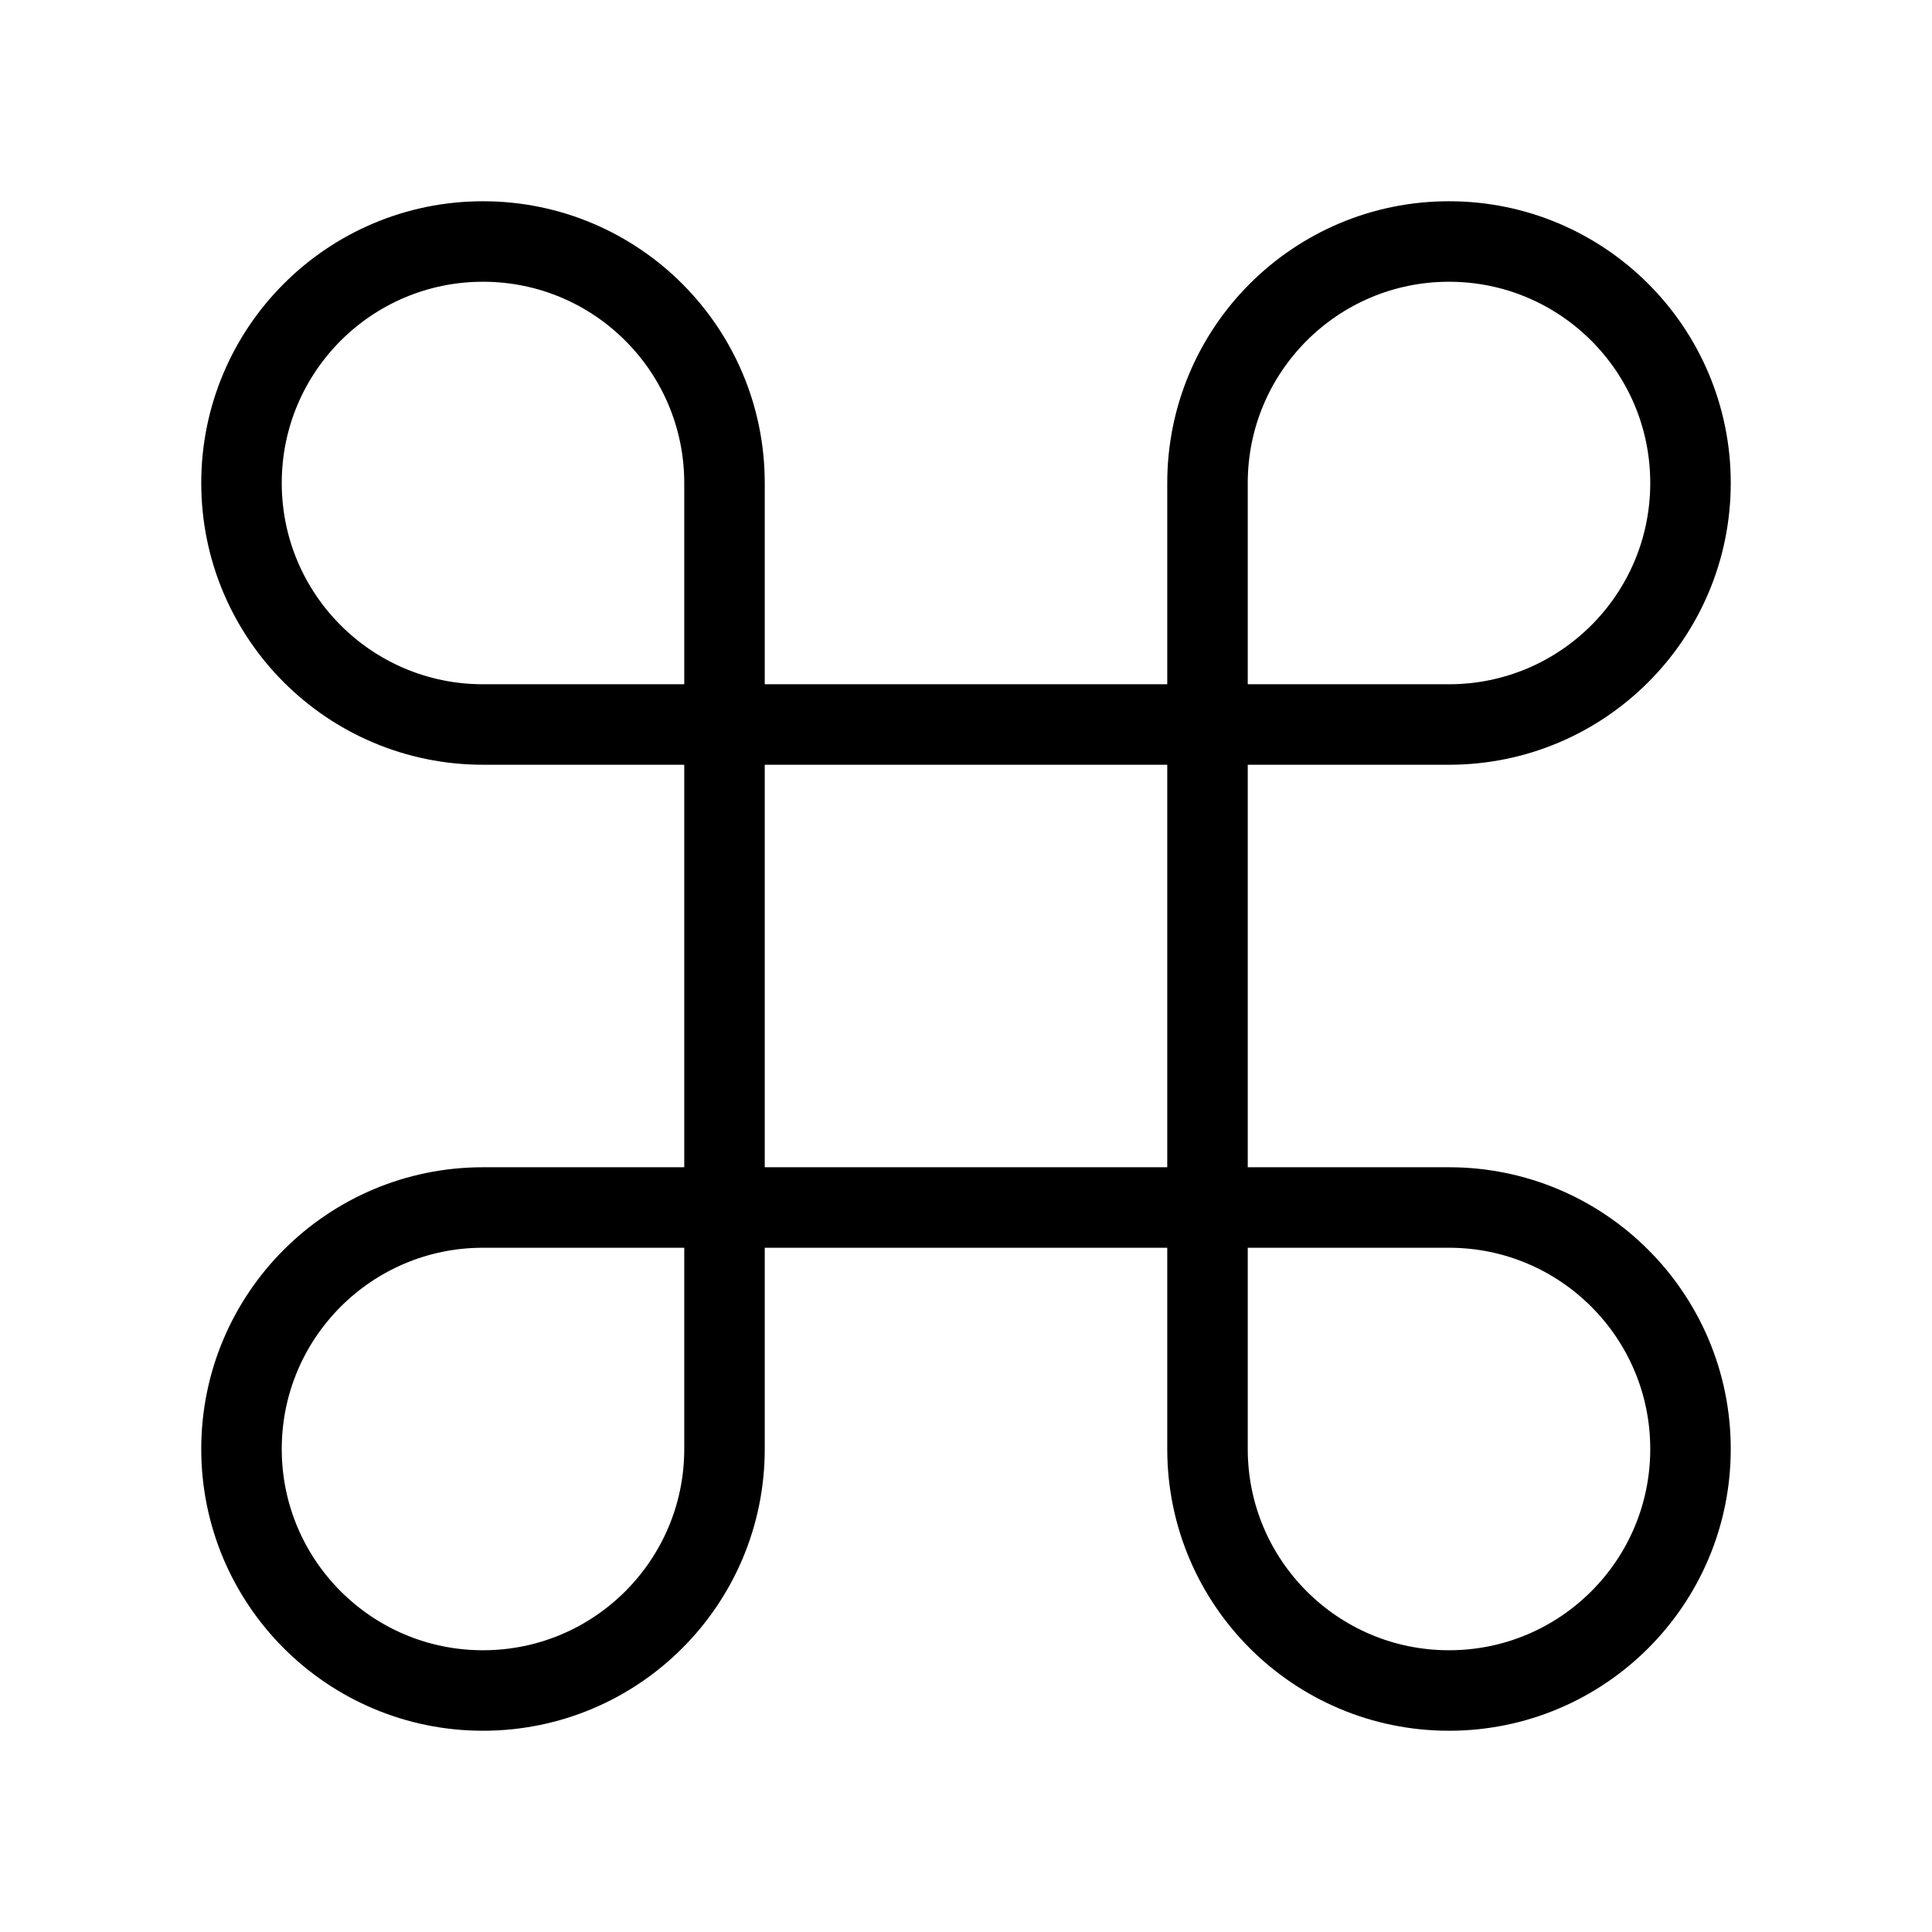
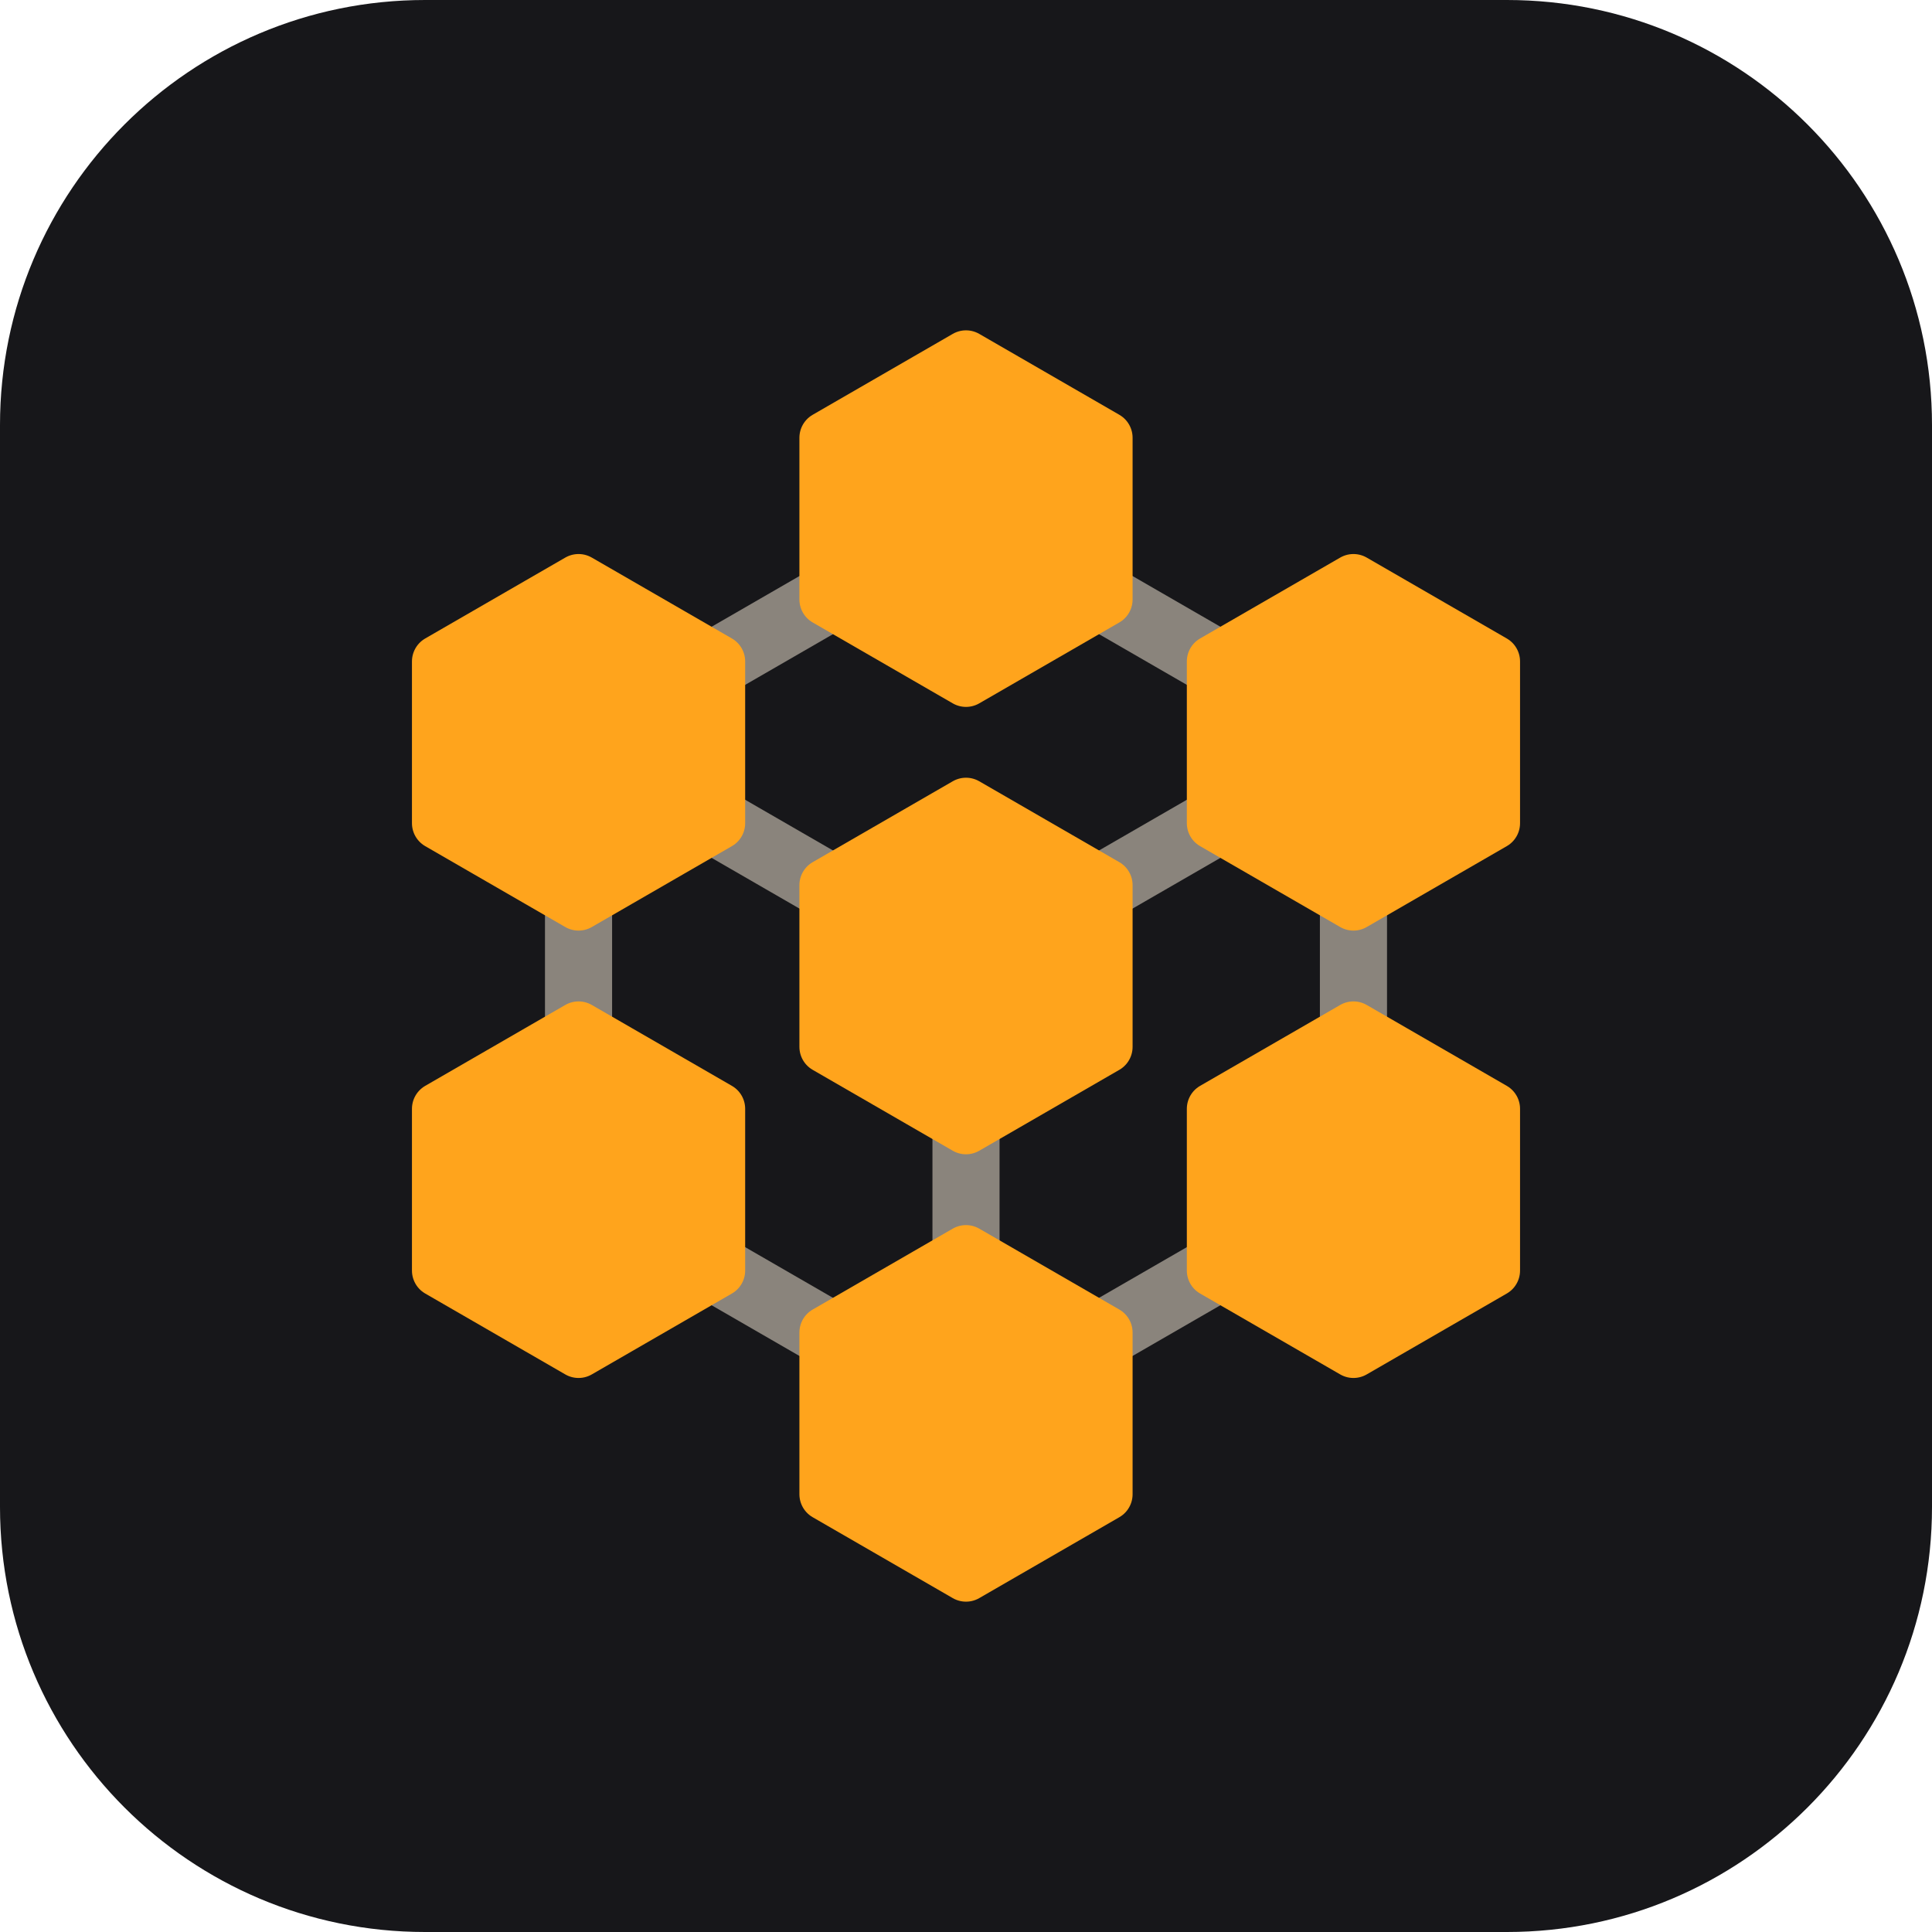
- <svg xmlns="http://www.w3.org/2000/svg" version="1.1" width="24" height="24">
-   <svg viewBox="0 0 24 24" fill="none" stroke="currentColor" strokewidth="2" strokelinecap="round" strokelinejoin="round">
-     <path d="M15 6v12a3 3 0 1 0 3-3H6a3 3 0 1 0 3 3V6a3 3 0 1 0-3 3h12a3 3 0 1 0-3-3" />
-   </svg>
-   <style>@media (prefers-color-scheme: light) { :root { filter: contrast(1) brightness(0.8); } }
- </style>
+ <svg xmlns="http://www.w3.org/2000/svg" viewBox="0 0 512 512">
+   <rect x="0" y="0" width="512" height="512" rx="112.64" fill="#17171A" />
+   <g transform="translate(256 256) scale(0.78)">
+     <g stroke="#8A847C" stroke-width="22.8">
+       <line x1="0" y1="-152" x2="131.64" y2="-76" />
+       <line x1="131.64" y1="-76" x2="131.64" y2="76" />
+       <line x1="131.64" y1="76" x2="0" y2="152" />
+       <line x1="0" y1="152" x2="-131.64" y2="76" />
+       <line x1="-131.64" y1="76" x2="-131.64" y2="-76" />
+       <line x1="-131.64" y1="-76" x2="0" y2="-152" />
+       <line x1="0" y1="0" x2="-131.64" y2="-76" />
+       <line x1="0" y1="0" x2="131.64" y2="-76" />
+       <line x1="0" y1="0" x2="0" y2="152" />
+     </g>
+     <g fill="#FFA41C" stroke="#FFA41C" stroke-width="18" stroke-linejoin="round">
+       <polygon points="0,-54.97 47.6,-27.48 47.6,27.48 0,54.97 -47.6,27.48 -47.6,-27.48" />
+       <polygon points="0,-206.97 47.6,-179.48 47.6,-124.52 0,-97.03 -47.6,-124.52 -47.6,-179.48" />
+       <polygon points="131.64,-130.97 179.24,-103.48 179.24,-48.52 131.64,-21.03 84.03,-48.52 84.03,-103.48" />
+       <polygon points="131.64,21.03 179.24,48.52 179.24,103.48 131.64,130.97 84.03,103.48 84.03,48.52" />
+       <polygon points="0,97.03 47.6,124.52 47.6,179.48 0,206.97 -47.6,179.48 -47.6,124.52" />
+       <polygon points="-131.64,21.03 -84.03,48.52 -84.03,103.48 -131.64,130.97 -179.24,103.48 -179.24,48.52" />
+       <polygon points="-131.64,-130.97 -84.03,-103.48 -84.03,-48.52 -131.64,-21.03 -179.24,-48.52 -179.24,-103.48" />
+     </g>
+   </g>
</svg>
